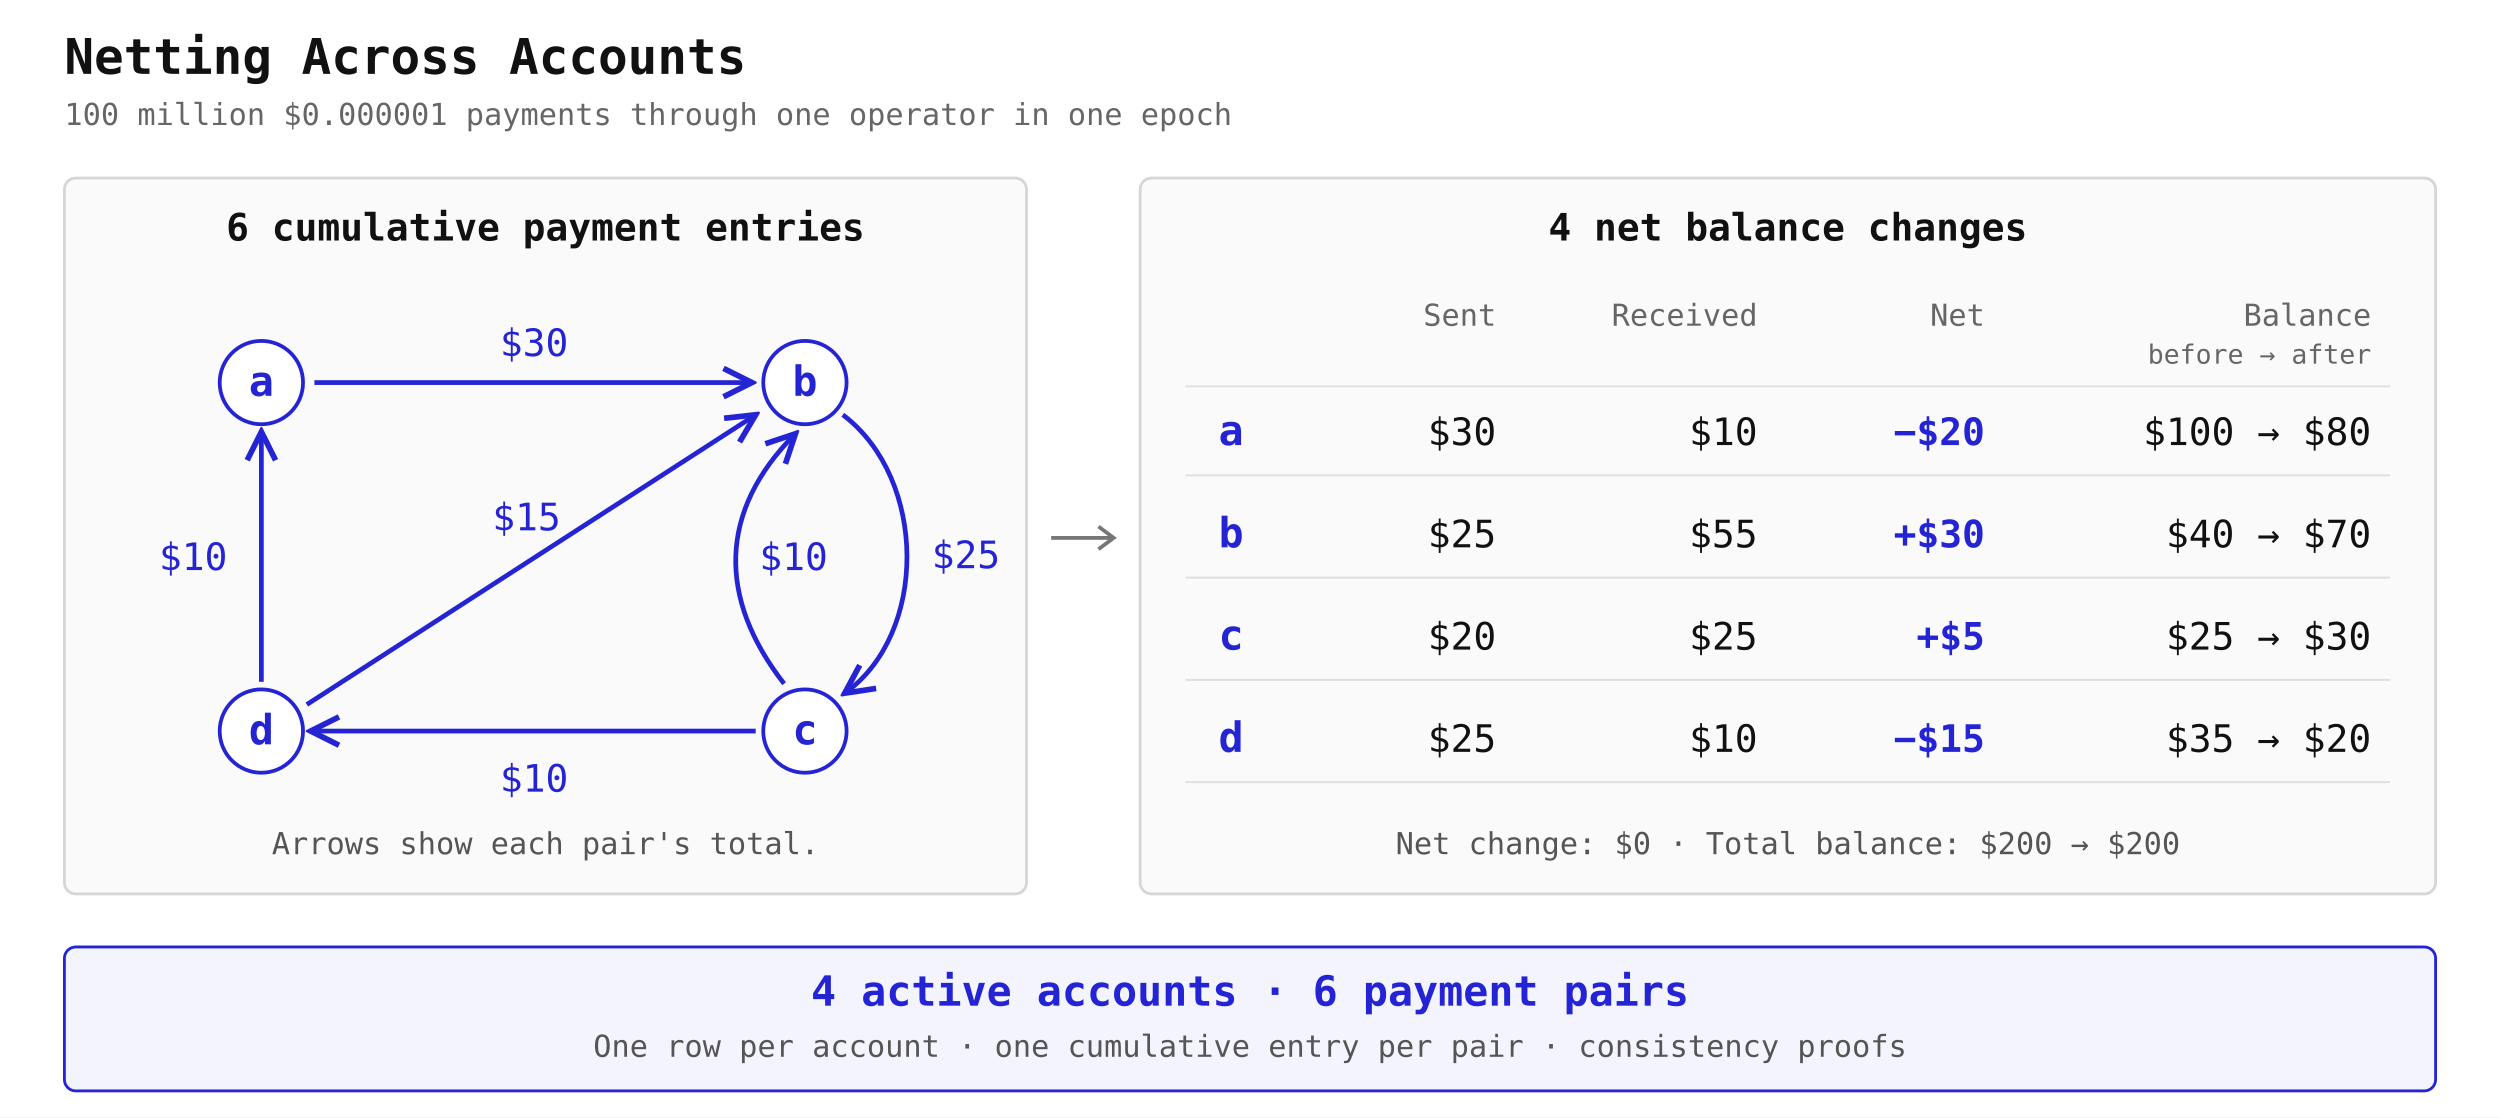
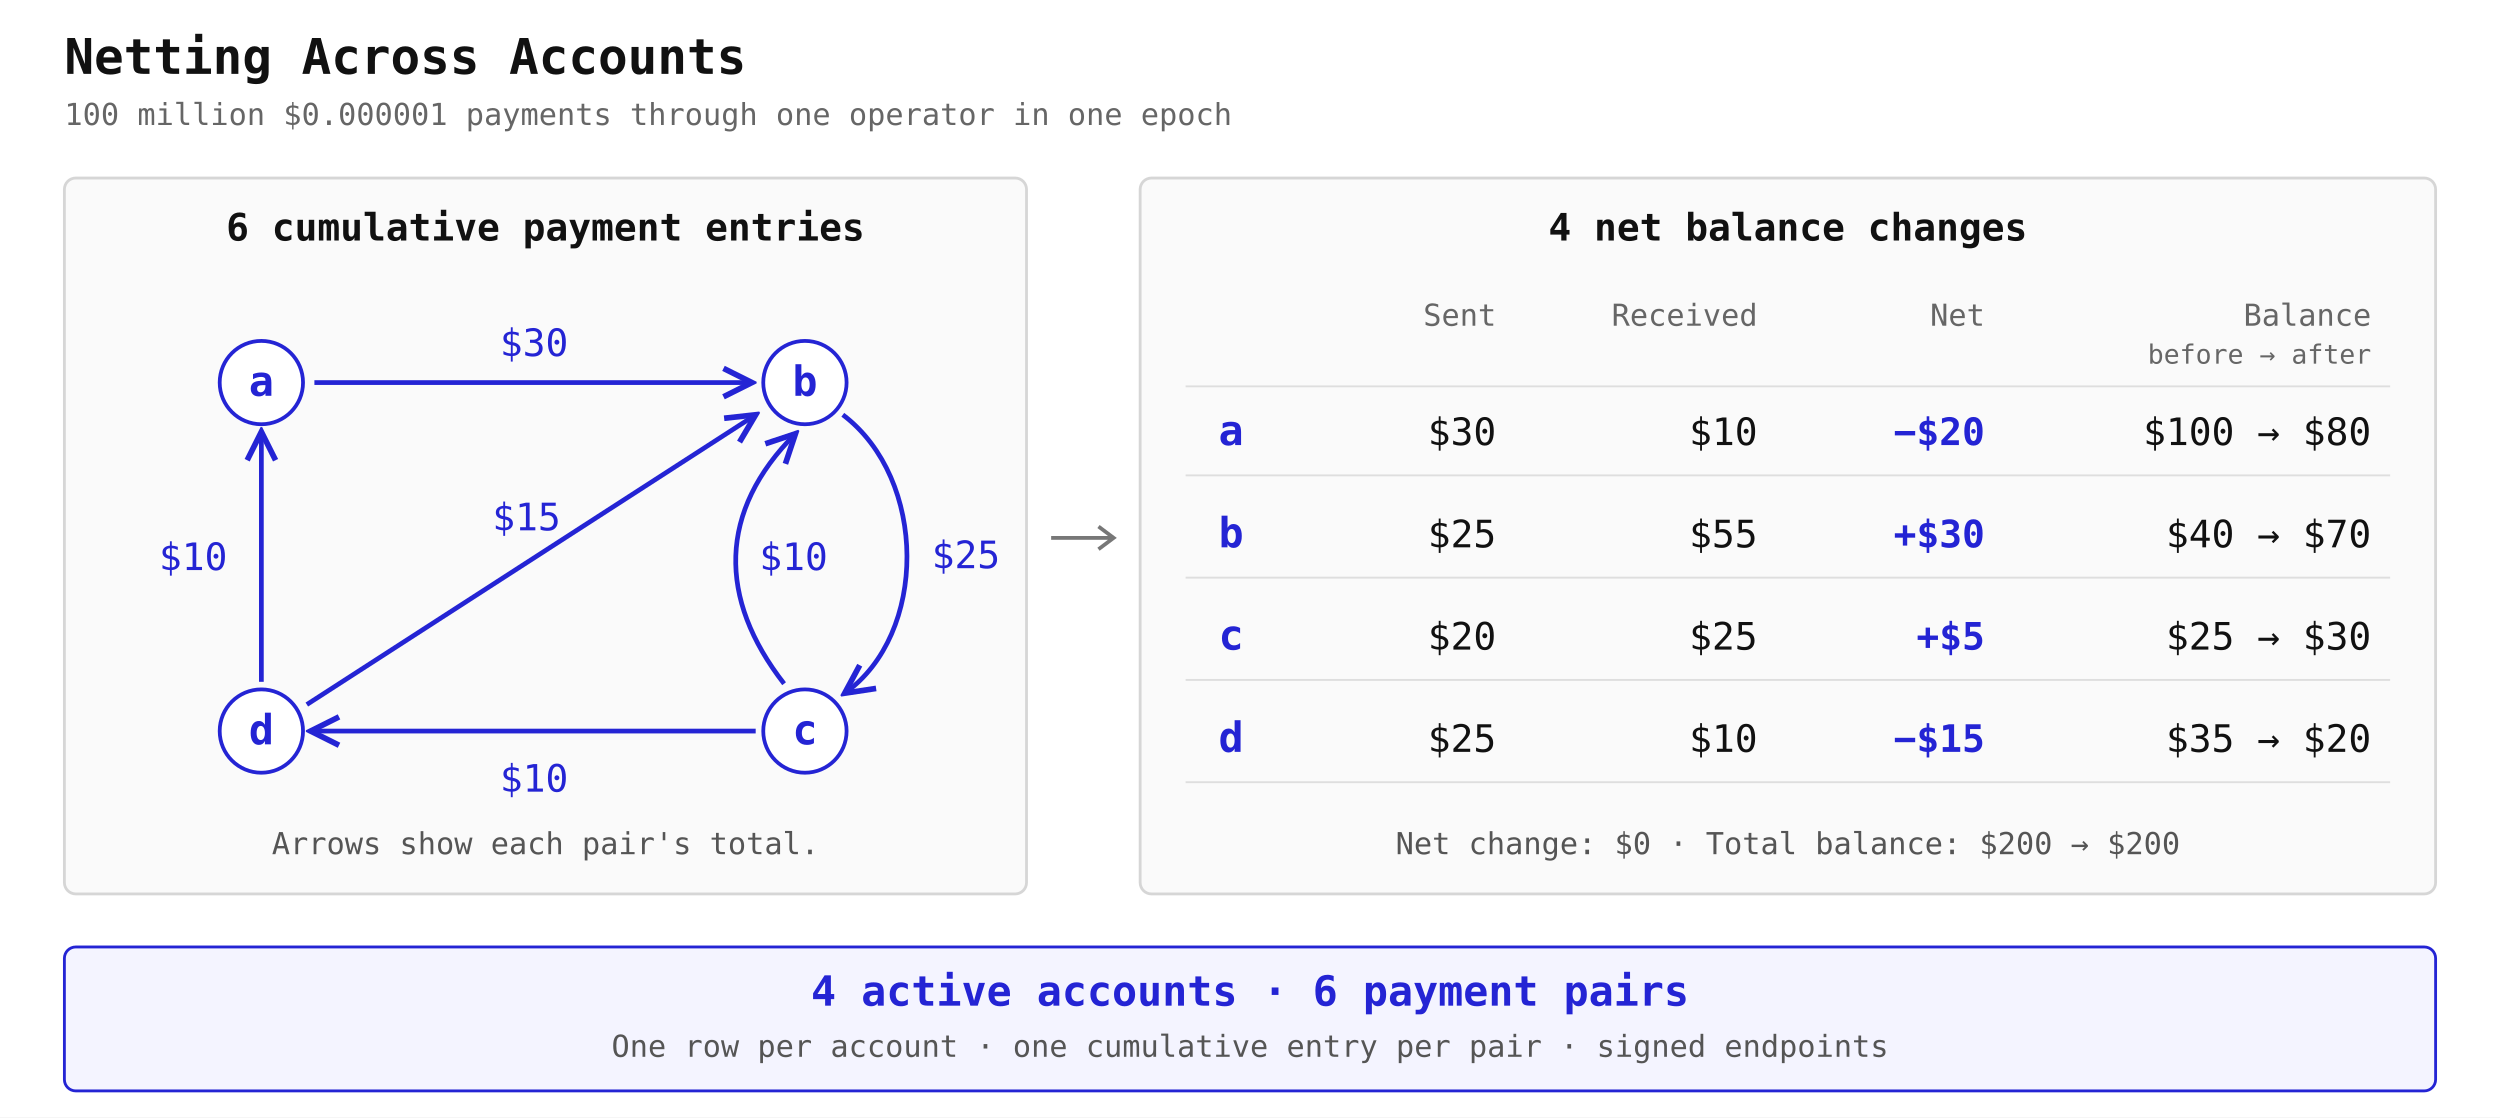
<svg xmlns="http://www.w3.org/2000/svg" viewBox="0 0 1320 590" role="img" aria-labelledby="title description">
  <rect width="1320" height="590" fill="#fff" />
  <style>
    text { font-family: ui-monospace, SFMono-Regular, Menlo, Monaco, Consolas, monospace; }
    .title { font-size: 26px; font-weight: 700; fill: #111; }
    .subtitle { font-size: 16px; fill: #666; }
    .panel-title { font-size: 20px; font-weight: 700; fill: #111; text-anchor: middle; }
    .frame { fill: #fafafa; stroke: #d6d6d6; stroke-width: 1.5; }
    .payment { fill: none; stroke: #2424d4; stroke-width: 2.5; marker-end: url(#arrow); }
    .amount { font-size: 20px; fill: #2424d4; text-anchor: middle; }
    .node { fill: #fff; stroke: #2424d4; stroke-width: 2; }
    .account { font-size: 22px; font-weight: 700; fill: #2424d4; text-anchor: middle; }
    .heading { font-size: 16px; fill: #666; text-anchor: end; }
    .small { font-size: 14px; fill: #666; text-anchor: end; }
    .money { font-size: 20px; fill: #111; text-anchor: end; }
    .net { font-weight: 700; fill: #2424d4; }
    .rule { stroke: #dedede; stroke-width: 1; }
    .note { font-size: 16px; fill: #555; text-anchor: middle; }
    .close { fill: #f4f4ff; stroke: #2424d4; stroke-width: 1.5; }
    .close-title { font-size: 22px; font-weight: 700; fill: #2424d4; text-anchor: middle; }
  </style>
  <defs>
    <marker id="arrow" markerWidth="8" markerHeight="8" refX="7" refY="4" orient="auto">
      <path d="M1 1 L7 4 L1 7" fill="none" stroke="#2424d4" stroke-width="1.2" />
    </marker>
  </defs>
  <text class="title" x="34" y="39">Netting Across Accounts</text>
  <text class="subtitle" x="34" y="66">100 million $0.000001 payments through one operator in one epoch</text>
  <rect class="frame" x="34" y="94" width="508" height="378" rx="6" />
  <text class="panel-title" x="288" y="127">6 cumulative payment entries</text>
  <g class="payment">
    <path d="M166 202 H397" />
    <path d="M445 219 C490 253 490 335 446 366" />
    <path d="M399 386 H164" />
    <path d="M138 360 V228" />
    <path d="M414 361 C379 316 379 270 420 229" />
    <path d="M162 372 L399 219" />
  </g>
  <text class="amount" x="282" y="188">$30</text>
  <text class="amount" x="510" y="300">$25</text>
  <text class="amount" x="282" y="418">$10</text>
  <text class="amount" x="102" y="301">$10</text>
  <text class="amount" x="419" y="301">$10</text>
  <text class="amount" x="278" y="280">$15</text>
  <circle class="node" cx="138" cy="202" r="22" />
  <circle class="node" cx="425" cy="202" r="22" />
  <circle class="node" cx="425" cy="386" r="22" />
  <circle class="node" cx="138" cy="386" r="22" />
  <text class="account" x="138" y="209">a</text>
  <text class="account" x="425" y="209">b</text>
  <text class="account" x="425" y="393">c</text>
  <text class="account" x="138" y="393">d</text>
  <text class="note" x="288" y="451">Arrows show each pair's total.</text>
  <path d="M555 284 H588 M580 278 L588 284 L580 290" fill="none" stroke="#777" stroke-width="2" />
  <rect class="frame" x="602" y="94" width="684" height="378" rx="6" />
  <text class="panel-title" x="944" y="127">4 net balance changes</text>
  <text class="heading" x="790" y="172">Sent</text>
  <text class="heading" x="928" y="172">Received</text>
  <text class="heading" x="1048" y="172">Net</text>
  <text class="heading" x="1252" y="172">Balance</text>
  <text class="small" x="1252" y="192">before → after</text>
  <path class="rule" d="M626 204 H1262 M626 251 H1262 M626 305 H1262 M626 359 H1262 M626 413 H1262" />
  <g>
    <text class="account" x="650" y="235">a</text>
    <text class="money" x="790" y="235">$30</text>
    <text class="money" x="928" y="235">$10</text>
    <text class="money net" x="1048" y="235">−$20</text>
    <text class="money" x="1252" y="235">$100 → $80</text>
  </g>
  <g>
    <text class="account" x="650" y="289">b</text>
    <text class="money" x="790" y="289">$25</text>
    <text class="money" x="928" y="289">$55</text>
    <text class="money net" x="1048" y="289">+$30</text>
    <text class="money" x="1252" y="289">$40 → $70</text>
  </g>
  <g>
    <text class="account" x="650" y="343">c</text>
    <text class="money" x="790" y="343">$20</text>
    <text class="money" x="928" y="343">$25</text>
    <text class="money net" x="1048" y="343">+$5</text>
    <text class="money" x="1252" y="343">$25 → $30</text>
  </g>
  <g>
    <text class="account" x="650" y="397">d</text>
    <text class="money" x="790" y="397">$25</text>
    <text class="money" x="928" y="397">$10</text>
    <text class="money net" x="1048" y="397">−$15</text>
    <text class="money" x="1252" y="397">$35 → $20</text>
  </g>
  <text class="note" x="944" y="451">Net change: $0 · Total balance: $200 → $200</text>
  <rect class="close" x="34" y="500" width="1252" height="76" rx="6" />
  <text class="close-title" x="660" y="531">4 active accounts · 6 payment pairs</text>
-   <text class="note" x="660" y="558">One row per account · one cumulative entry per pair · consistency proofs</text>
+   <text class="note" x="660" y="558">One row per account · one cumulative entry per pair · signed endpoints</text>
</svg>
